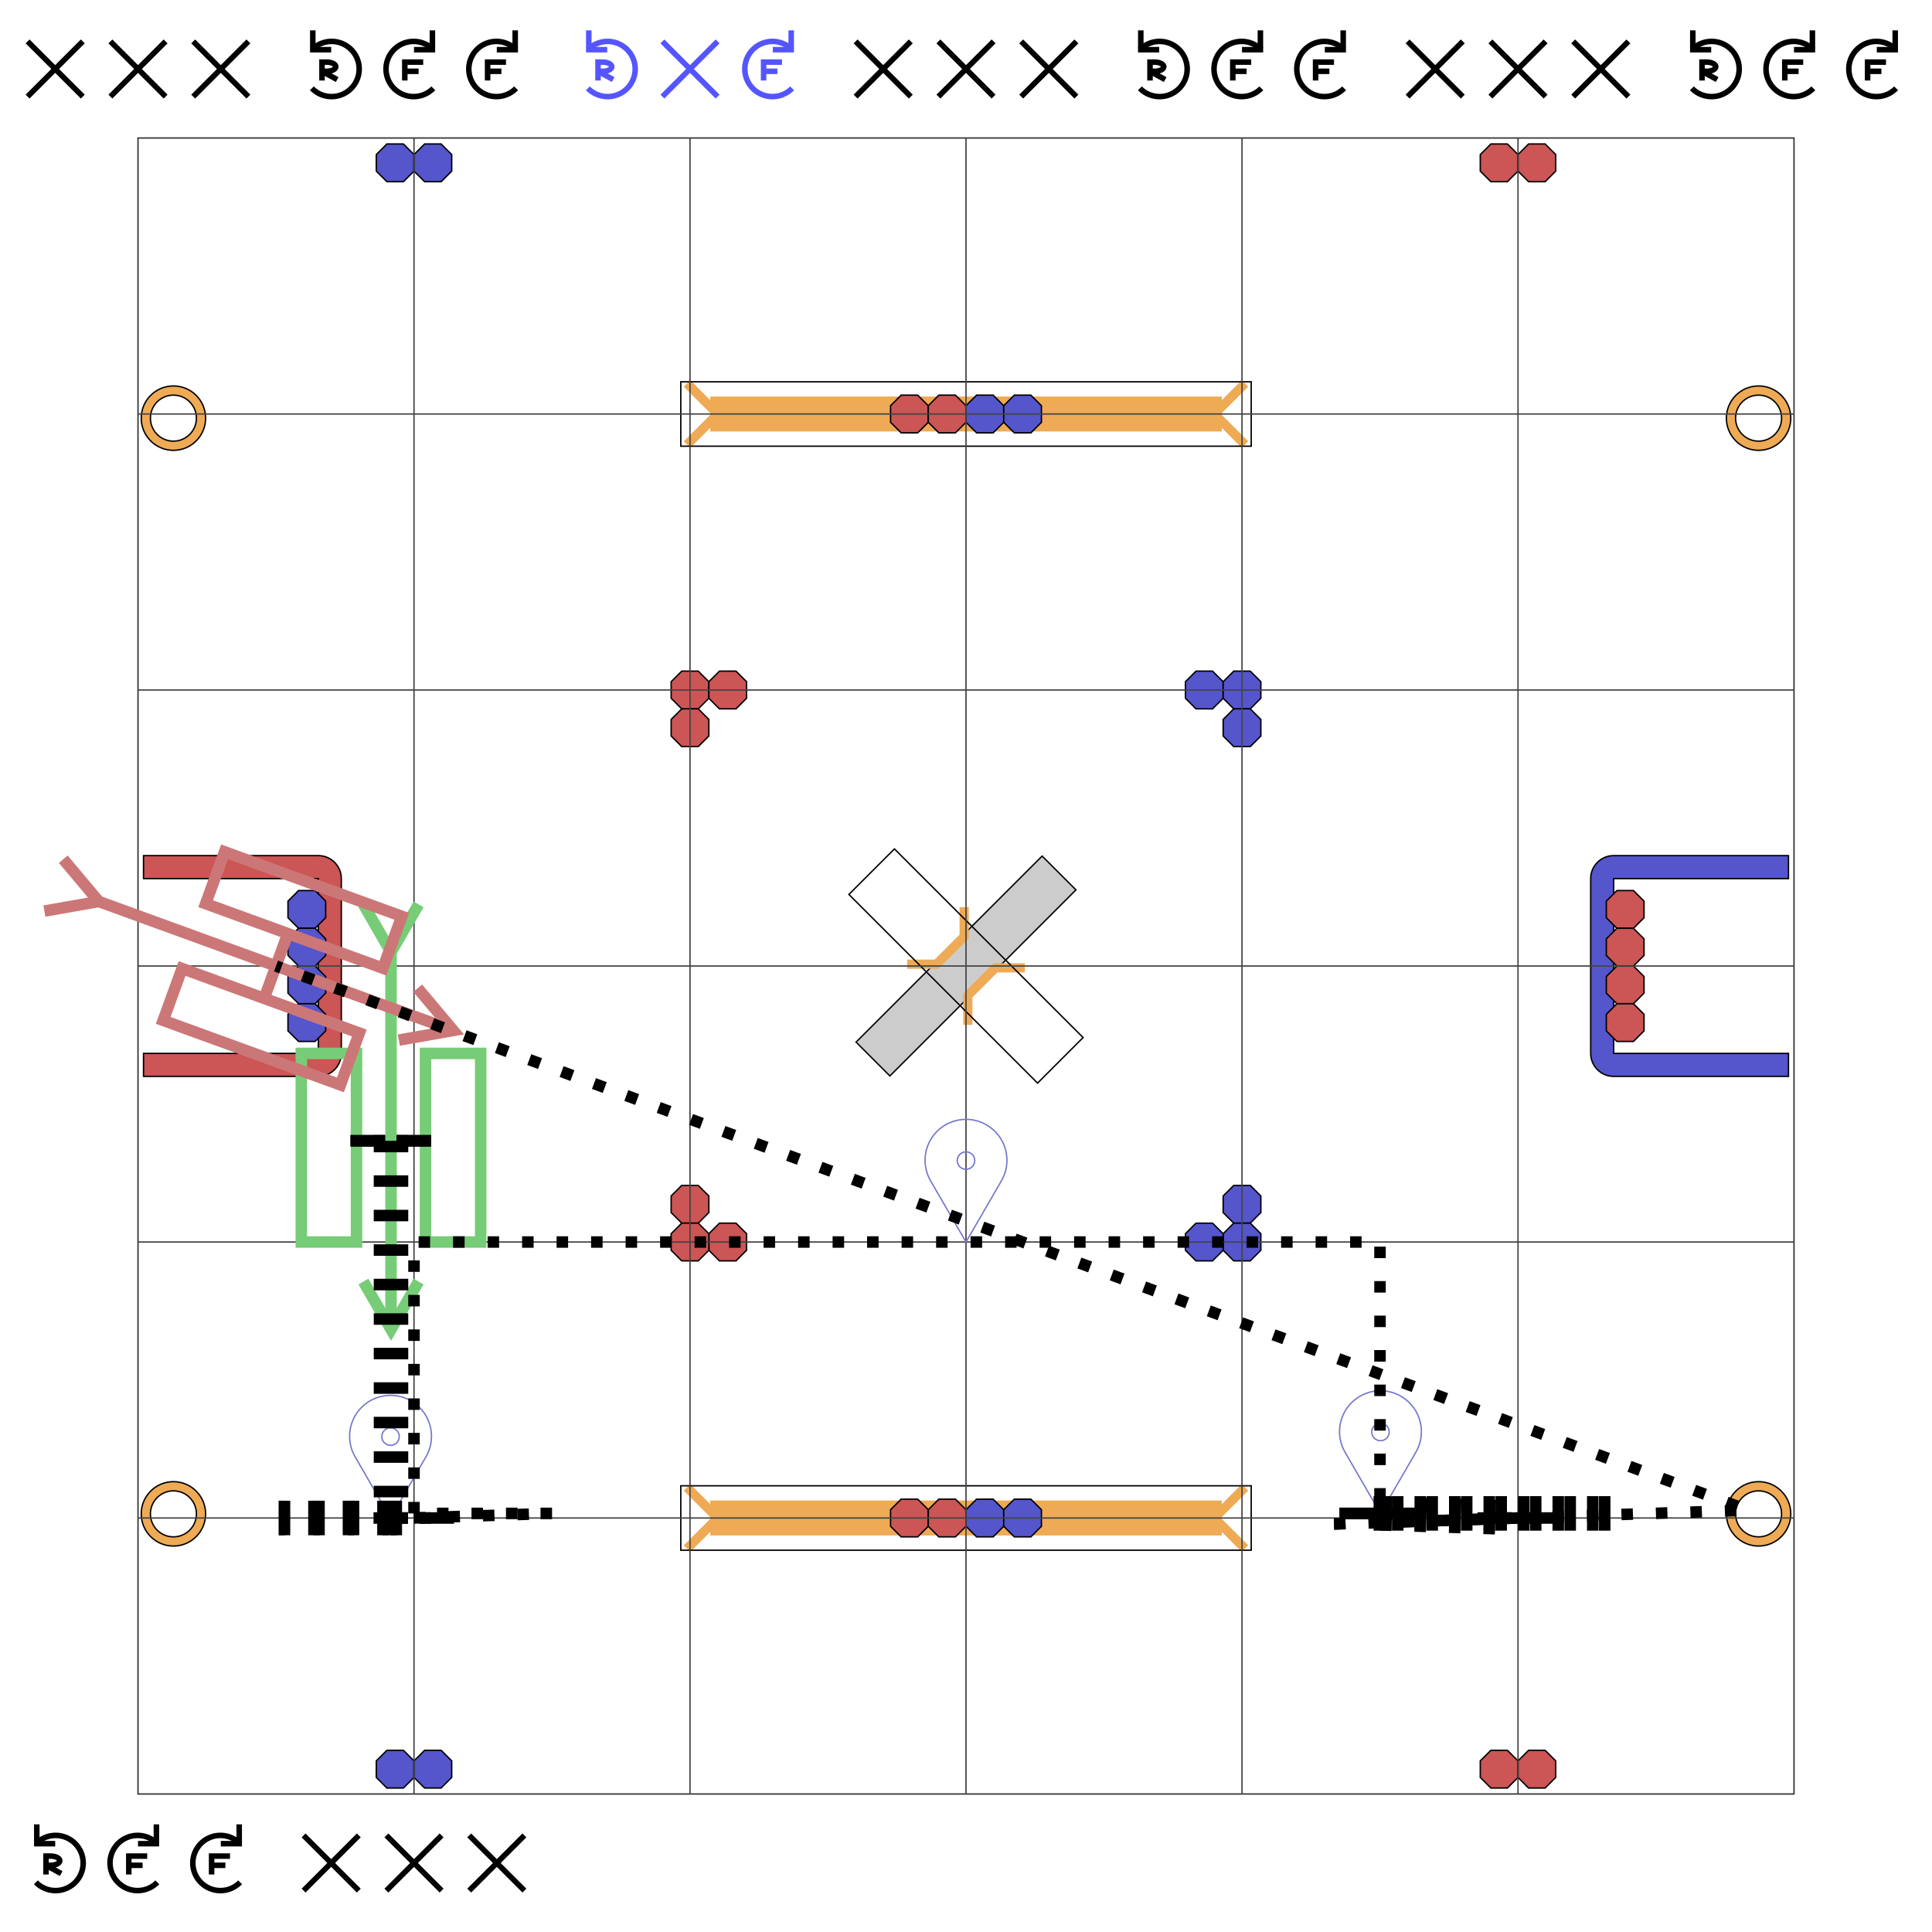
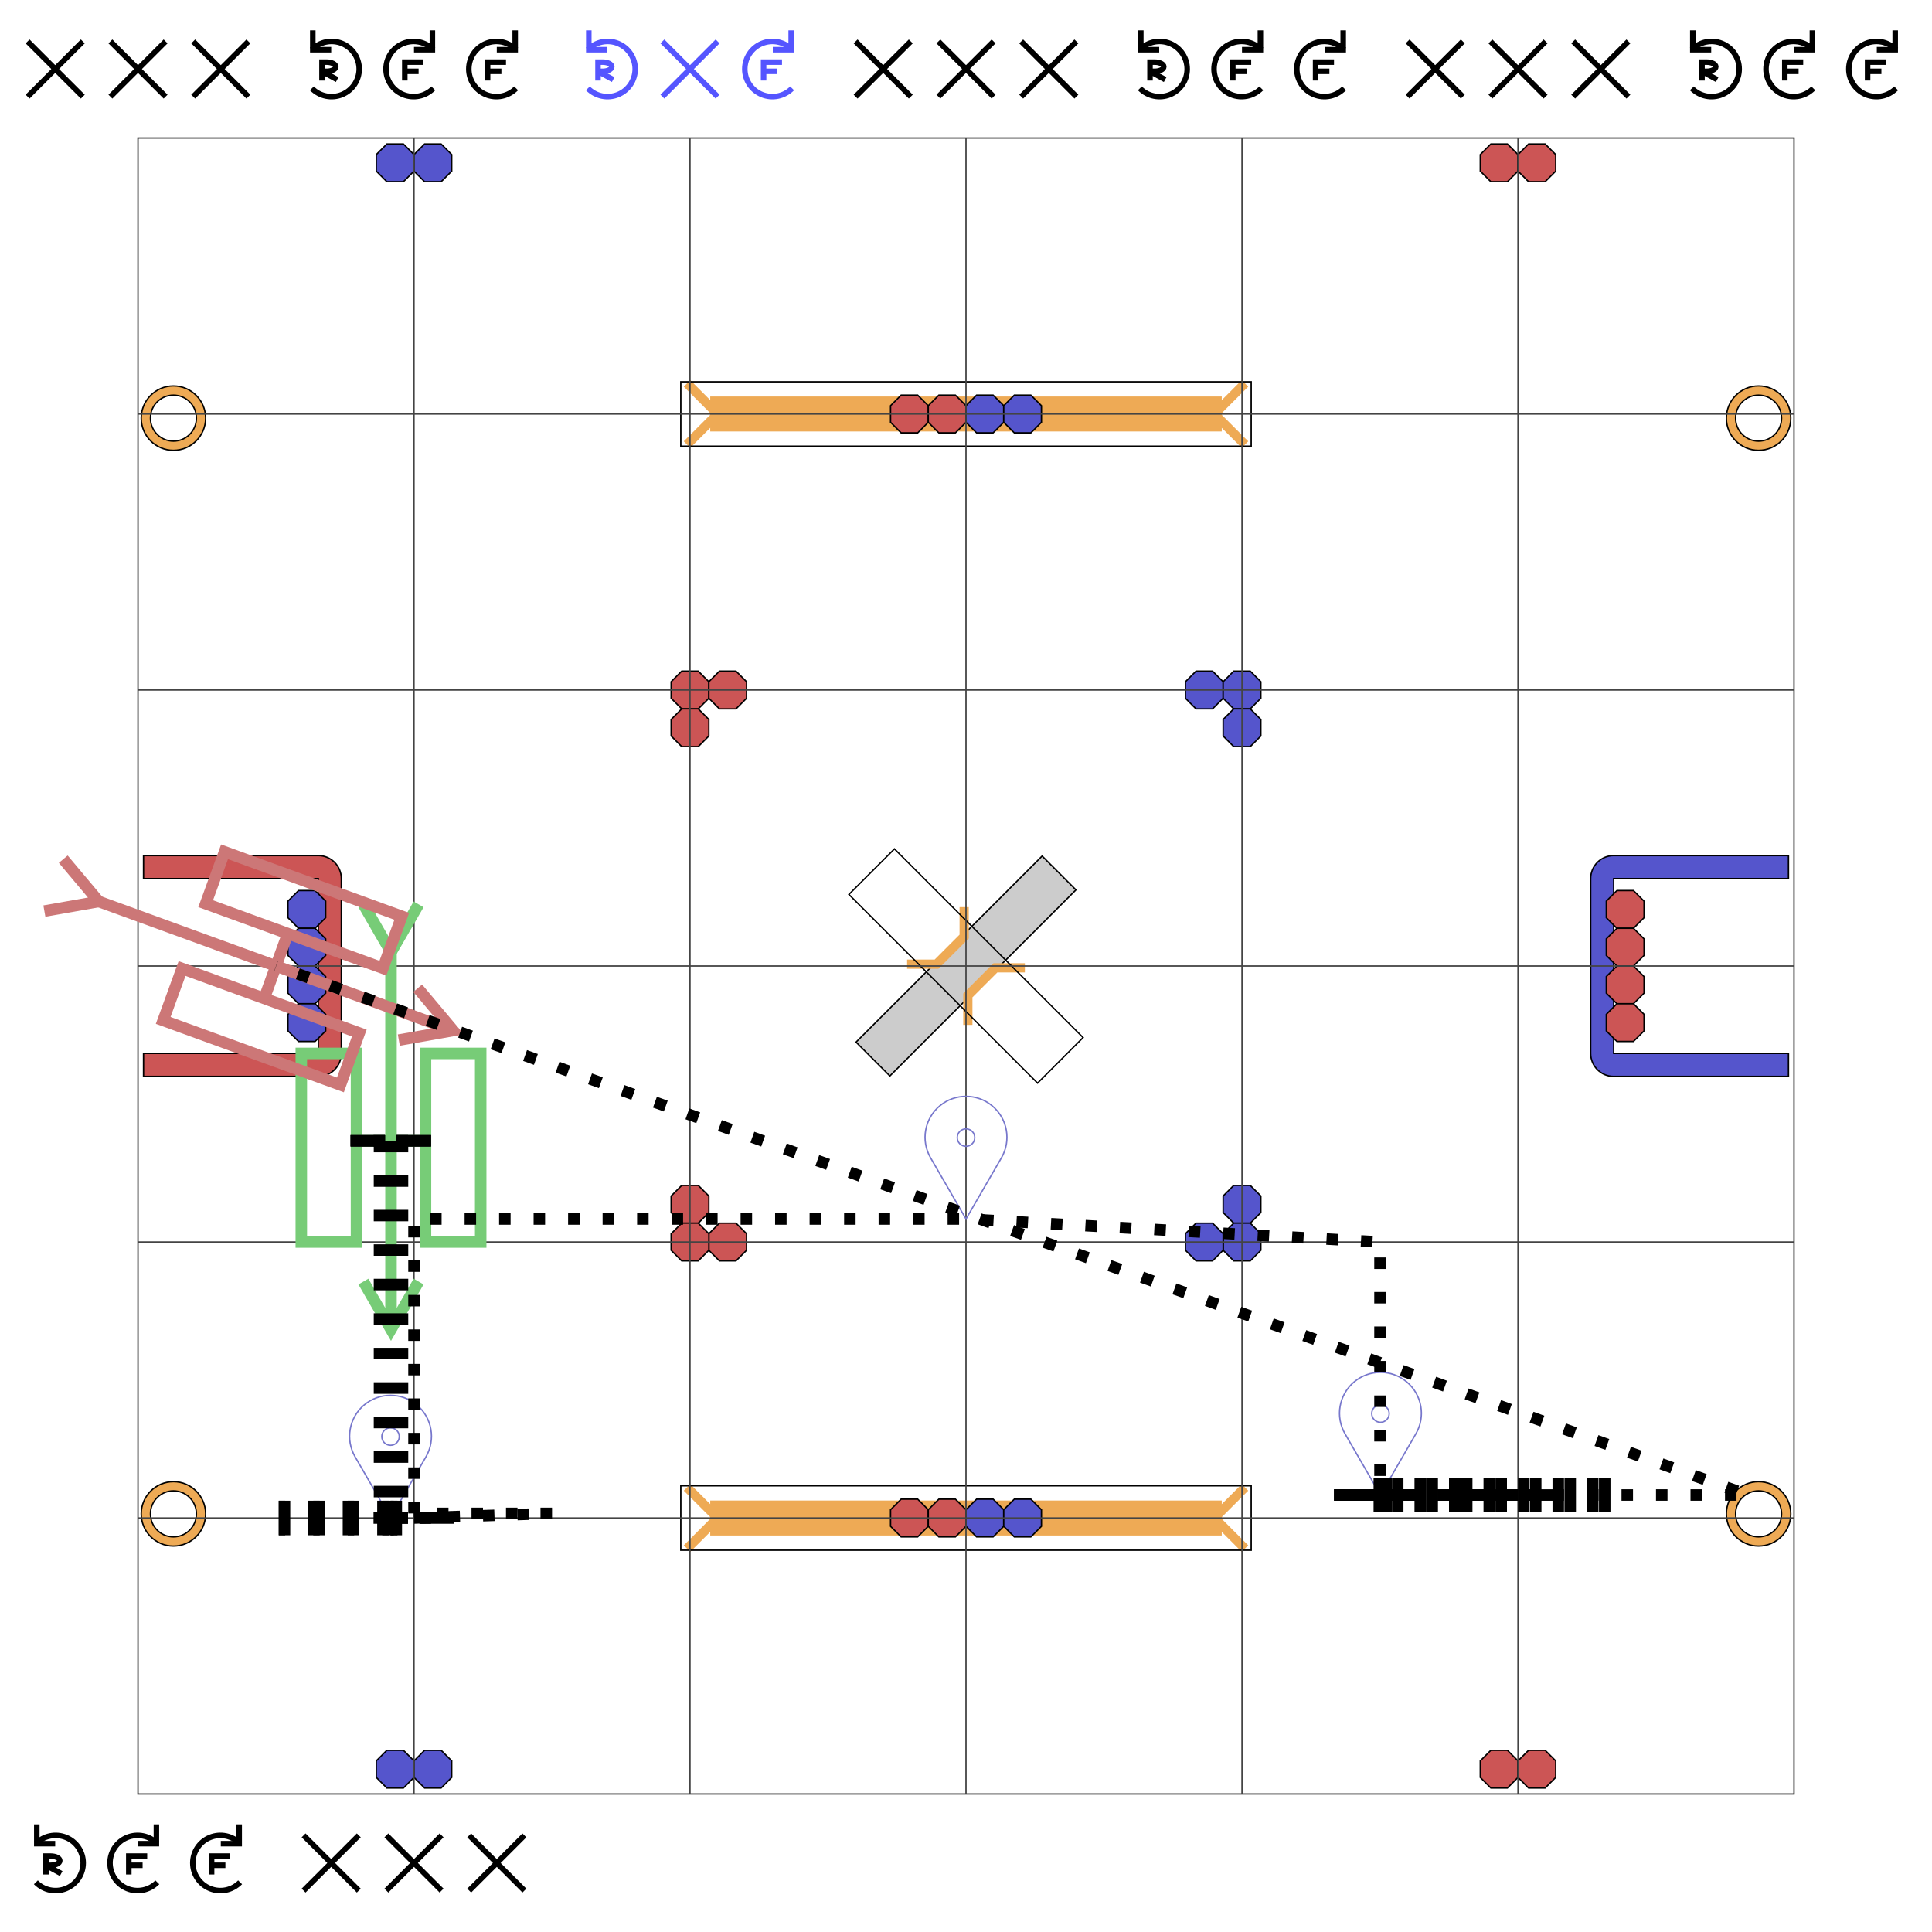
<svg xmlns="http://www.w3.org/2000/svg" version="1.1" width="600" height="600" viewBox="-2100 -2100 4200 4200">
  <g transform="scale(1, -1)">
    <rect x="-2100" y="-2100" width="4200" height="4200" fill="#ffffff" />
    <rect x="-1800" y="-1800" width="3600" height="3600" fill="none" stroke="#333333" stroke-width="3" />
    <path d="M -1788 240 l 380 0 a 50 50 0 0 0 50 -50 l 0 -380 a 50 50 0 0 0 -50 -50 l -380 0  l 0 50 l 380 0 l 0 380 l -380 0 z" fill="#cc5555" stroke="#000000" stroke-width="3" />
    <path d="M 1788 240 l -380 0 a 50 50 0 0 1 -50 -50 l 0 -380 a 50 50 0 0 1 50 -50 l 380 0  l 0 50 l -380 0 l 0 380 l 380 0 z" fill="#5555cc" stroke="#000000" stroke-width="3" />
    <rect x="-550" y="1200" width="20" height="94" transform="rotate(45, -540, 1200)" fill="#eeaa55" />
    <rect x="-550" y="1200" width="20" height="94" transform="rotate(135, -540, 1200)" fill="#eeaa55" />
    <rect x="530" y="1200" width="20" height="94" transform="rotate(-45, 540, 1200)" fill="#eeaa55" />
    <rect x="530" y="1200" width="20" height="94" transform="rotate(-135, 540, 1200)" fill="#eeaa55" />
    <rect x="-550" y="-1200" width="20" height="94" transform="rotate(45, -540, -1200)" fill="#eeaa55" />
    <rect x="-550" y="-1200" width="20" height="94" transform="rotate(135, -540, -1200)" fill="#eeaa55" />
    <rect x="530" y="-1200" width="20" height="94" transform="rotate(-45, 540, -1200)" fill="#eeaa55" />
    <rect x="530" y="-1200" width="20" height="94" transform="rotate(-135, 540, -1200)" fill="#eeaa55" />
    <rect x="-556" y="1162" width="1112" height="76" fill="#eeaa55" />
    <rect x="-620" y="1130" width="1240" height="140" fill="none" stroke="#000000" stroke-width="3" />
    <rect x="-556" y="-1238" width="1112" height="76" fill="#eeaa55" />
    <rect x="-620" y="-1270" width="1240" height="140" fill="none" stroke="#000000" stroke-width="3" />
    <rect x="-286" y="-52" width="572" height="104" transform="rotate(45)" fill="#cccccc" stroke="#000000" stroke-width="3" />
    <polyline points="-128,4 -64,4 -4,64 -4,128" fill="none" stroke="#eeaa55" stroke-width="20" />
    <polyline points="128,-4 64,-4 4,-64 4,-128" fill="none" stroke="#eeaa55" stroke-width="20" />
    <rect x="-290" y="-70" width="580" height="140" transform="rotate(-45)" fill="none" stroke="#000000" stroke-width="3" />
    <path d="M 1118,1728 l 0 36 l 23 23 l 36 0 l 23 -23 l  0 -36 l -23 -23 l -36 0 l -23 23 z" fill="#cc5555" stroke="#000000" stroke-width="3" fill-rule="evenodd" />
    <path d="M 1200,1728 l 0 36 l 23 23 l 36 0 l 23 -23 l  0 -36 l -23 -23 l -36 0 l -23 23 z" fill="#cc5555" stroke="#000000" stroke-width="3" fill-rule="evenodd" />
    <path d="M -164,1182 l 0 36 l 23 23 l 36 0 l 23 -23 l  0 -36 l -23 -23 l -36 0 l -23 23 z" fill="#cc5555" stroke="#000000" stroke-width="3" fill-rule="evenodd" />
    <path d="M -82,1182 l 0 36 l 23 23 l 36 0 l 23 -23 l  0 -36 l -23 -23 l -36 0 l -23 23 z" fill="#cc5555" stroke="#000000" stroke-width="3" fill-rule="evenodd" />
    <path d="M -641,582 l 0 36 l 23 23 l 36 0 l 23 -23 l  0 -36 l -23 -23 l -36 0 l -23 23 z" fill="#cc5555" stroke="#000000" stroke-width="3" fill-rule="evenodd" />
    <path d="M -559,582 l 0 36 l 23 23 l 36 0 l 23 -23 l  0 -36 l -23 -23 l -36 0 l -23 23 z" fill="#cc5555" stroke="#000000" stroke-width="3" fill-rule="evenodd" />
    <path d="M -641,500 l 0 36 l 23 23 l 36 0 l 23 -23 l  0 -36 l -23 -23 l -36 0 l -23 23 z" fill="#cc5555" stroke="#000000" stroke-width="3" fill-rule="evenodd" />
    <path d="M 1392,105 l 0 36 l 23 23 l 36 0 l 23 -23 l  0 -36 l -23 -23 l -36 0 l -23 23 z" fill="#cc5555" stroke="#000000" stroke-width="3" fill-rule="evenodd" />
    <path d="M 1392,23 l 0 36 l 23 23 l 36 0 l 23 -23 l  0 -36 l -23 -23 l -36 0 l -23 23 z" fill="#cc5555" stroke="#000000" stroke-width="3" fill-rule="evenodd" />
    <path d="M 1392,-59 l 0 36 l 23 23 l 36 0 l 23 -23 l  0 -36 l -23 -23 l -36 0 l -23 23 z" fill="#cc5555" stroke="#000000" stroke-width="3" fill-rule="evenodd" />
    <path d="M 1392,-141 l 0 36 l 23 23 l 36 0 l 23 -23 l  0 -36 l -23 -23 l -36 0 l -23 23 z" fill="#cc5555" stroke="#000000" stroke-width="3" fill-rule="evenodd" />
    <path d="M -641,-536 l 0 36 l 23 23 l 36 0 l 23 -23 l  0 -36 l -23 -23 l -36 0 l -23 23 z" fill="#cc5555" stroke="#000000" stroke-width="3" fill-rule="evenodd" />
    <path d="M -559,-618 l 0 36 l 23 23 l 36 0 l 23 -23 l  0 -36 l -23 -23 l -36 0 l -23 23 z" fill="#cc5555" stroke="#000000" stroke-width="3" fill-rule="evenodd" />
    <path d="M -641,-618 l 0 36 l 23 23 l 36 0 l 23 -23 l  0 -36 l -23 -23 l -36 0 l -23 23 z" fill="#cc5555" stroke="#000000" stroke-width="3" fill-rule="evenodd" />
    <path d="M -164,-1218 l 0 36 l 23 23 l 36 0 l 23 -23 l  0 -36 l -23 -23 l -36 0 l -23 23 z" fill="#cc5555" stroke="#000000" stroke-width="3" fill-rule="evenodd" />
    <path d="M -82,-1218 l 0 36 l 23 23 l 36 0 l 23 -23 l  0 -36 l -23 -23 l -36 0 l -23 23 z" fill="#cc5555" stroke="#000000" stroke-width="3" fill-rule="evenodd" />
    <path d="M 1118,-1764 l 0 36 l 23 23 l 36 0 l 23 -23 l  0 -36 l -23 -23 l -36 0 l -23 23 z" fill="#cc5555" stroke="#000000" stroke-width="3" fill-rule="evenodd" />
    <path d="M 1200,-1764 l 0 36 l 23 23 l 36 0 l 23 -23 l  0 -36 l -23 -23 l -36 0 l -23 23 z" fill="#cc5555" stroke="#000000" stroke-width="3" fill-rule="evenodd" />
    <path d="M -1282,1728 l 0 36 l 23 23 l 36 0 l 23 -23 l  0 -36 l -23 -23 l -36 0 l -23 23 z" fill="#5555cc" stroke="#000000" stroke-width="3" fill-rule="evenodd" />
    <path d="M -1200,1728 l 0 36 l 23 23 l 36 0 l 23 -23 l  0 -36 l -23 -23 l -36 0 l -23 23 z" fill="#5555cc" stroke="#000000" stroke-width="3" fill-rule="evenodd" />
    <path d="M 0,1182 l 0 36 l 23 23 l 36 0 l 23 -23 l  0 -36 l -23 -23 l -36 0 l -23 23 z" fill="#5555cc" stroke="#000000" stroke-width="3" fill-rule="evenodd" />
    <path d="M 82,1182 l 0 36 l 23 23 l 36 0 l 23 -23 l  0 -36 l -23 -23 l -36 0 l -23 23 z" fill="#5555cc" stroke="#000000" stroke-width="3" fill-rule="evenodd" />
    <path d="M 477,582 l 0 36 l 23 23 l 36 0 l 23 -23 l  0 -36 l -23 -23 l -36 0 l -23 23 z" fill="#5555cc" stroke="#000000" stroke-width="3" fill-rule="evenodd" />
    <path d="M 559,582 l 0 36 l 23 23 l 36 0 l 23 -23 l  0 -36 l -23 -23 l -36 0 l -23 23 z" fill="#5555cc" stroke="#000000" stroke-width="3" fill-rule="evenodd" />
    <path d="M 559,500 l 0 36 l 23 23 l 36 0 l 23 -23 l  0 -36 l -23 -23 l -36 0 l -23 23 z" fill="#5555cc" stroke="#000000" stroke-width="3" fill-rule="evenodd" />
    <path d="M -1474,105 l 0 36 l 23 23 l 36 0 l 23 -23 l  0 -36 l -23 -23 l -36 0 l -23 23 z" fill="#5555cc" stroke="#000000" stroke-width="3" fill-rule="evenodd" />
    <path d="M -1474,23 l 0 36 l 23 23 l 36 0 l 23 -23 l  0 -36 l -23 -23 l -36 0 l -23 23 z" fill="#5555cc" stroke="#000000" stroke-width="3" fill-rule="evenodd" />
    <path d="M -1474,-59 l 0 36 l 23 23 l 36 0 l 23 -23 l  0 -36 l -23 -23 l -36 0 l -23 23 z" fill="#5555cc" stroke="#000000" stroke-width="3" fill-rule="evenodd" />
    <path d="M -1474,-141 l 0 36 l 23 23 l 36 0 l 23 -23 l  0 -36 l -23 -23 l -36 0 l -23 23 z" fill="#5555cc" stroke="#000000" stroke-width="3" fill-rule="evenodd" />
    <path d="M 559,-536 l 0 36 l 23 23 l 36 0 l 23 -23 l  0 -36 l -23 -23 l -36 0 l -23 23 z" fill="#5555cc" stroke="#000000" stroke-width="3" fill-rule="evenodd" />
    <path d="M 559,-618 l 0 36 l 23 23 l 36 0 l 23 -23 l  0 -36 l -23 -23 l -36 0 l -23 23 z" fill="#5555cc" stroke="#000000" stroke-width="3" fill-rule="evenodd" />
    <path d="M 477,-618 l 0 36 l 23 23 l 36 0 l 23 -23 l  0 -36 l -23 -23 l -36 0 l -23 23 z" fill="#5555cc" stroke="#000000" stroke-width="3" fill-rule="evenodd" />
    <path d="M 0,-1218 l 0 36 l 23 23 l 36 0 l 23 -23 l  0 -36 l -23 -23 l -36 0 l -23 23 z" fill="#5555cc" stroke="#000000" stroke-width="3" fill-rule="evenodd" />
    <path d="M 82,-1218 l 0 36 l 23 23 l 36 0 l 23 -23 l  0 -36 l -23 -23 l -36 0 l -23 23 z" fill="#5555cc" stroke="#000000" stroke-width="3" fill-rule="evenodd" />
    <path d="M -1282,-1764 l 0 36 l 23 23 l 36 0 l 23 -23 l  0 -36 l -23 -23 l -36 0 l -23 23 z" fill="#5555cc" stroke="#000000" stroke-width="3" fill-rule="evenodd" />
    <path d="M -1200,-1764 l 0 36 l 23 23 l 36 0 l 23 -23 l  0 -36 l -23 -23 l -36 0 l -23 23 z" fill="#5555cc" stroke="#000000" stroke-width="3" fill-rule="evenodd" />
    <path d="M -1793,1191 a 70 70 0 0 0 140 0 a 70 70 0 0 0 -140 0 z m 20 0 a 50 50 0 0 0 100 0 a 50 50 0 0 0 -100 0 z" fill="#eeaa55" stroke="#000000" stroke-width="3" fill-rule="evenodd" />
    <path d="M 1653,1191 a 70 70 0 0 0 140 0 a 70 70 0 0 0 -140 0 z m 20 0 a 50 50 0 0 0 100 0 a 50 50 0 0 0 -100 0 z" fill="#eeaa55" stroke="#000000" stroke-width="3" fill-rule="evenodd" />
    <path d="M -1793,-1191 a 70 70 0 0 0 140 0 a 70 70 0 0 0 -140 0 z m 20 0 a 50 50 0 0 0 100 0 a 50 50 0 0 0 -100 0 z" fill="#eeaa55" stroke="#000000" stroke-width="3" fill-rule="evenodd" />
    <path d="M 1653,-1191 a 70 70 0 0 0 140 0 a 70 70 0 0 0 -140 0 z m 20 0 a 50 50 0 0 0 100 0 a 50 50 0 0 0 -100 0 z" fill="#eeaa55" stroke="#000000" stroke-width="3" fill-rule="evenodd" />
    <line x1="-1800" y1="-1200" x2="1800" y2="-1200" stroke="#444444" stroke-width="3" />
    <line x1="-1800" y1="-600" x2="1800" y2="-600" stroke="#444444" stroke-width="3" />
    <line x1="-1800" y1="0" x2="1800" y2="0" stroke="#444444" stroke-width="3" />
    <line x1="-1800" y1="600" x2="1800" y2="600" stroke="#444444" stroke-width="3" />
    <line x1="-1800" y1="1200" x2="1800" y2="1200" stroke="#444444" stroke-width="3" />
    <line x1="-1200" y1="-1800" x2="-1200" y2="1800" stroke="#444444" stroke-width="3" />
    <line x1="-600" y1="-1800" x2="-600" y2="1800" stroke="#444444" stroke-width="3" />
    <line x1="0" y1="-1800" x2="0" y2="1800" stroke="#444444" stroke-width="3" />
    <line x1="600" y1="-1800" x2="600" y2="1800" stroke="#444444" stroke-width="3" />
    <line x1="1200" y1="-1800" x2="1200" y2="1800" stroke="#444444" stroke-width="3" />
    <g transform="translate(-1250.0 -380.0)  rotate(-180)">
      <rect x="-195" y="-190" width="120" height="410" fill="none" stroke="#77cc77" stroke-width="25" />
      <rect x="75" y="-190" width="120" height="410" fill="none" stroke="#77cc77" stroke-width="25" />
      <line x1="-75" y1="0" x2="75" y2="0" stroke="#77cc77" stroke-width="25" />
      <line x1="0" y1="-410" x2="0" y2="410" stroke="#77cc77" stroke-width="25" />
      <polyline points="-60,306 0,410 60,306" fill="none" stroke="#77cc77" stroke-width="25" />
      <polyline points="-60,-514 0,-410 60,-514" fill="none" stroke="#77cc77" stroke-width="25" />
    </g>
    <g transform="translate(-1500 0)  rotate(-110)">
      <rect x="-195" y="-190" width="120" height="410" fill="none" stroke="#cc7777" stroke-width="25" />
      <rect x="75" y="-190" width="120" height="410" fill="none" stroke="#cc7777" stroke-width="25" />
      <line x1="-75" y1="0" x2="75" y2="0" stroke="#cc7777" stroke-width="25" />
      <line x1="0" y1="-410" x2="0" y2="410" stroke="#cc7777" stroke-width="25" />
      <polyline points="-60,306 0,410 60,306" fill="none" stroke="#cc7777" stroke-width="25" />
      <polyline points="-60,-514 0,-410 60,-514" fill="none" stroke="#cc7777" stroke-width="25" />
    </g>
    <path d="M -1251,-1200 l -77 133 a 89 89 0 1 0 154 0 z m -19 177 a 19 19 0 0 0 38 0 a 19 19 0 0 0 -38 0 z" fill="none" stroke="#7777cc" stroke-width="3" fill-rule="evenodd" />
-     <path d="M 0,-600 l -77 133 a 89 89 0 1 0 154 0 z m -19 177 a 19 19 0 0 0 38 0 a 19 19 0 0 0 -38 0 z" fill="none" stroke="#7777cc" stroke-width="3" fill-rule="evenodd" />
-     <path d="M 901,-1190 l -77 133 a 89 89 0 1 0 154 0 z m -19 177 a 19 19 0 0 0 38 0 a 19 19 0 0 0 -38 0 z" fill="none" stroke="#7777cc" stroke-width="3" fill-rule="evenodd" />
+     <path d="M 0,-550 l -77 133 a 89 89 0 1 0 154 0 z m -19 177 a 19 19 0 0 0 38 0 a 19 19 0 0 0 -38 0 z" fill="none" stroke="#7777cc" stroke-width="3" fill-rule="evenodd" />
+     <path d="M 901,-1150 l -77 133 a 89 89 0 1 0 154 0 z m -19 177 a 19 19 0 0 0 38 0 a 19 19 0 0 0 -38 0 z" fill="none" stroke="#7777cc" stroke-width="3" fill-rule="evenodd" />
    <line x1="-1288.0" y1="-380.0" x2="-1213.0" y2="-380.0" stroke="#000000" stroke-width="25" stroke-dasharray="25,25">
      <animateTransform attributeName="transform" type="rotate" to="360 -1250.0 -380.0" dur="2000ms" repeatCount="indefinite" from="0 -1250.0 -380.0" />
    </line>
    <line x1="-1338.0" y1="-380.0" x2="-1163.0" y2="-380.0" stroke="#000000" stroke-width="25" stroke-dasharray="75,25">
      <animateTransform attributeName="transform" type="rotate" to="360 -1250.0 -380.0" dur="2000ms" repeatCount="indefinite" from="0 -1250.0 -380.0" />
    </line>
    <line x1="-1338.0" y1="-380.0" x2="-1163.0" y2="-380.0" stroke="#000000" stroke-width="25" stroke-dasharray="75,25">
      <animateTransform attributeName="transform" type="rotate" to="360 -1250.0 -380.0" dur="2000ms" repeatCount="indefinite" from="0 -1250.0 -380.0" />
    </line>
    <polyline points="-1250.0,-380.0 -1250,-1200 -1494.0,-1200.0" fill="none" stroke="#000000" stroke-width="75" stroke-dasharray="25,50" stroke-linejoin="round" stroke-dashoffset="0">
      <animate attributeName="stroke-dashoffset" values="75;0" dur="1000ms" repeatCount="indefinite" />
    </polyline>
    <polyline points="-1494.0,-1200.0 -1236,-1200" fill="none" stroke="#000000" stroke-width="75" stroke-dasharray="25,50" stroke-linejoin="round" stroke-dashoffset="0">
      <animate attributeName="stroke-dashoffset" values="75;0" dur="1000ms" repeatCount="indefinite" />
    </polyline>
    <polyline points="-1236,-1200 -1251,-1200" fill="none" stroke="#000000" stroke-width="75" stroke-dasharray="25,50" stroke-linejoin="round" stroke-dashoffset="0">
      <animate attributeName="stroke-dashoffset" values="75;0" dur="1000ms" repeatCount="indefinite" />
    </polyline>
    <polyline points="-1251,-1200 -1200,-1200" fill="none" stroke="#000000" stroke-width="75" stroke-dasharray="25,50" stroke-linejoin="round" stroke-dashoffset="0">
      <animate attributeName="stroke-dashoffset" values="75;0" dur="1000ms" repeatCount="indefinite" />
    </polyline>
    <line x1="-1288" y1="-1200" x2="-1113" y2="-1200" stroke="#000000" stroke-width="25" stroke-dasharray="75,25">
      <animateTransform attributeName="transform" type="rotate" to="360 -1200 -1200" dur="2000ms" repeatCount="indefinite" from="0 -1200 -1200" />
    </line>
    <line x1="-1238" y1="-1200" x2="-1163" y2="-1200" stroke="#000000" stroke-width="25" stroke-dasharray="25,25">
      <animateTransform attributeName="transform" type="rotate" to="360 -1200 -1200" dur="2000ms" repeatCount="indefinite" from="0 -1200 -1200" />
    </line>
    <polyline points="-1200,-1200 -900,-1190" fill="none" stroke="#000000" stroke-width="25" stroke-dasharray="25,50" stroke-linejoin="round" stroke-dashoffset="0">
      <animate attributeName="stroke-dashoffset" values="75;0" dur="1000ms" repeatCount="indefinite" />
    </polyline>
    <polyline points="-900,-1190 -1200,-1190" fill="none" stroke="#000000" stroke-width="25" stroke-dasharray="25,50" stroke-linejoin="round" stroke-dashoffset="0">
      <animate attributeName="stroke-dashoffset" values="75;0" dur="1000ms" repeatCount="indefinite" />
    </polyline>
-     <polyline points="-1200,-1190 -1200,-600 0,-600 900,-600 900,-1190" fill="none" stroke="#000000" stroke-width="25" stroke-dasharray="25,50" stroke-linejoin="round" stroke-dashoffset="0">
-       <animate attributeName="stroke-dashoffset" values="75;0" dur="1000ms" repeatCount="indefinite" />
-     </polyline>
-     <line x1="812" y1="-1190" x2="987" y2="-1190" stroke="#000000" stroke-width="25" stroke-dasharray="75,25">
-       <animateTransform attributeName="transform" type="rotate" to="360 900 -1190" dur="2000ms" repeatCount="indefinite" from="0 900 -1190" />
-     </line>
-     <line x1="812" y1="-1190" x2="987" y2="-1190" stroke="#000000" stroke-width="25" stroke-dasharray="75,25">
-       <animateTransform attributeName="transform" type="rotate" to="360 900 -1190" dur="2000ms" repeatCount="indefinite" from="0 900 -1190" />
-     </line>
-     <polyline points="900,-1190 1401.0,-1190.0" fill="none" stroke="#000000" stroke-width="75" stroke-dasharray="25,50" stroke-linejoin="round" stroke-dashoffset="0">
-       <animate attributeName="stroke-dashoffset" values="75;0" dur="1000ms" repeatCount="indefinite" />
-     </polyline>
-     <polyline points="1401.0,-1190.0 886,-1190" fill="none" stroke="#000000" stroke-width="75" stroke-dasharray="25,50" stroke-linejoin="round" stroke-dashoffset="0">
-       <animate attributeName="stroke-dashoffset" values="75;0" dur="1000ms" repeatCount="indefinite" />
-     </polyline>
-     <polyline points="886,-1190 901,-1190" fill="none" stroke="#000000" stroke-width="75" stroke-dasharray="25,50" stroke-linejoin="round" stroke-dashoffset="0">
-       <animate attributeName="stroke-dashoffset" values="75;0" dur="1000ms" repeatCount="indefinite" />
-     </polyline>
-     <polyline points="901,-1190 1200,-1200" fill="none" stroke="#000000" stroke-width="75" stroke-dasharray="25,50" stroke-linejoin="round" stroke-dashoffset="0">
-       <animate attributeName="stroke-dashoffset" values="75;0" dur="1000ms" repeatCount="indefinite" />
-     </polyline>
-     <line x1="1112" y1="-1200" x2="1287" y2="-1200" stroke="#000000" stroke-width="25" stroke-dasharray="75,25">
-       <animateTransform attributeName="transform" type="rotate" to="360 1200 -1200" dur="2000ms" repeatCount="indefinite" from="0 1200 -1200" />
-     </line>
-     <line x1="1162" y1="-1200" x2="1237" y2="-1200" stroke="#000000" stroke-width="25" stroke-dasharray="25,25">
-       <animateTransform attributeName="transform" type="rotate" to="360 1200 -1200" dur="2000ms" repeatCount="indefinite" from="0 1200 -1200" />
-     </line>
-     <polyline points="1200,-1200 900,-1210 800,-1213" fill="none" stroke="#000000" stroke-width="25" stroke-dasharray="25,50" stroke-linejoin="round" stroke-dashoffset="0">
-       <animate attributeName="stroke-dashoffset" values="75;0" dur="1000ms" repeatCount="indefinite" />
-     </polyline>
-     <polyline points="800,-1213 1200,-1200" fill="none" stroke="#000000" stroke-width="25" stroke-dasharray="25,50" stroke-linejoin="round" stroke-dashoffset="0">
-       <animate attributeName="stroke-dashoffset" values="75;0" dur="1000ms" repeatCount="indefinite" />
-     </polyline>
-     <polyline points="1200,-1200 1700,-1183 -1500,0" fill="none" stroke="#000000" stroke-width="25" stroke-dasharray="25,50" stroke-linejoin="round" stroke-dashoffset="0">
+     <polyline points="-1200,-1190 -1200,-550 0,-550 900,-600 900,-1150" fill="none" stroke="#000000" stroke-width="25" stroke-dasharray="25,50" stroke-linejoin="round" stroke-dashoffset="0">
+       <animate attributeName="stroke-dashoffset" values="75;0" dur="1000ms" repeatCount="indefinite" />
+     </polyline>
+     <line x1="812" y1="-1150" x2="987" y2="-1150" stroke="#000000" stroke-width="25" stroke-dasharray="75,25">
+       <animateTransform attributeName="transform" type="rotate" to="360 900 -1150" dur="2000ms" repeatCount="indefinite" from="0 900 -1150" />
+     </line>
+     <line x1="812" y1="-1150" x2="987" y2="-1150" stroke="#000000" stroke-width="25" stroke-dasharray="75,25">
+       <animateTransform attributeName="transform" type="rotate" to="360 900 -1150" dur="2000ms" repeatCount="indefinite" from="0 900 -1150" />
+     </line>
+     <polyline points="900,-1150 1401.0,-1150.0" fill="none" stroke="#000000" stroke-width="75" stroke-dasharray="25,50" stroke-linejoin="round" stroke-dashoffset="0">
+       <animate attributeName="stroke-dashoffset" values="75;0" dur="1000ms" repeatCount="indefinite" />
+     </polyline>
+     <polyline points="1401.0,-1150.0 886,-1150" fill="none" stroke="#000000" stroke-width="75" stroke-dasharray="25,50" stroke-linejoin="round" stroke-dashoffset="0">
+       <animate attributeName="stroke-dashoffset" values="75;0" dur="1000ms" repeatCount="indefinite" />
+     </polyline>
+     <polyline points="886,-1150 901,-1150" fill="none" stroke="#000000" stroke-width="75" stroke-dasharray="25,50" stroke-linejoin="round" stroke-dashoffset="0">
+       <animate attributeName="stroke-dashoffset" values="75;0" dur="1000ms" repeatCount="indefinite" />
+     </polyline>
+     <polyline points="901,-1150 1200,-1150" fill="none" stroke="#000000" stroke-width="75" stroke-dasharray="25,50" stroke-linejoin="round" stroke-dashoffset="0">
+       <animate attributeName="stroke-dashoffset" values="75;0" dur="1000ms" repeatCount="indefinite" />
+     </polyline>
+     <line x1="1112" y1="-1150" x2="1287" y2="-1150" stroke="#000000" stroke-width="25" stroke-dasharray="75,25">
+       <animateTransform attributeName="transform" type="rotate" to="360 1200 -1150" dur="2000ms" repeatCount="indefinite" from="0 1200 -1150" />
+     </line>
+     <line x1="1162" y1="-1150" x2="1237" y2="-1150" stroke="#000000" stroke-width="25" stroke-dasharray="25,25">
+       <animateTransform attributeName="transform" type="rotate" to="360 1200 -1150" dur="2000ms" repeatCount="indefinite" from="0 1200 -1150" />
+     </line>
+     <polyline points="1200,-1150 900,-1150 800,-1150" fill="none" stroke="#000000" stroke-width="25" stroke-dasharray="25,50" stroke-linejoin="round" stroke-dashoffset="0">
+       <animate attributeName="stroke-dashoffset" values="75;0" dur="1000ms" repeatCount="indefinite" />
+     </polyline>
+     <polyline points="800,-1150 1200,-1150" fill="none" stroke="#000000" stroke-width="25" stroke-dasharray="25,50" stroke-linejoin="round" stroke-dashoffset="0">
+       <animate attributeName="stroke-dashoffset" values="75;0" dur="1000ms" repeatCount="indefinite" />
+     </polyline>
+     <polyline points="1200,-1150 1700,-1150 -1500,0" fill="none" stroke="#000000" stroke-width="25" stroke-dasharray="25,50" stroke-linejoin="round" stroke-dashoffset="0">
      <animate attributeName="stroke-dashoffset" values="75;0" dur="1000ms" repeatCount="indefinite" />
    </polyline>
    <line x1="-2040" y1="1890" x2="-1920" y2="2010" stroke="#000000" stroke-width="12" />
    <line x1="-2040" y1="2010" x2="-1920" y2="1890" stroke="#000000" stroke-width="12" />
    <line x1="-1860" y1="1890" x2="-1740" y2="2010" stroke="#000000" stroke-width="12" />
    <line x1="-1860" y1="2010" x2="-1740" y2="1890" stroke="#000000" stroke-width="12" />
    <line x1="-1680" y1="1890" x2="-1560" y2="2010" stroke="#000000" stroke-width="12" />
    <line x1="-1680" y1="2010" x2="-1560" y2="1890" stroke="#000000" stroke-width="12" />
    <path d="M -1422,1908 a 60 60 0 1 1 0 84" fill="none" stroke="#000000" stroke-width="12" />
    <path d="M -1380 1992 l -40 0 l 0 42" fill="none" stroke="#000000" stroke-width="12" />
    <path d="M -1400 1925 l 0 40 l 10 0 a 20 10 0 0 0 0 -20 l -10 0 l 33 -18" fill="none" stroke="#000000" stroke-width="12" />
    <path d="M -1158,1908 a 60 60 0 1 0 0 84" fill="none" stroke="#000000" stroke-width="12" />
    <path d="M -1200 1992 l 40 0 l 0 42" fill="none" stroke="#000000" stroke-width="12" />
    <path d="M -1180,1965 l -40 0 l 0 -40 m 0 20 l 30 0" fill="none" stroke="#000000" stroke-width="12" />
    <path d="M -978,1908 a 60 60 0 1 0 0 84" fill="none" stroke="#000000" stroke-width="12" />
    <path d="M -1020 1992 l 40 0 l 0 42" fill="none" stroke="#000000" stroke-width="12" />
    <path d="M -1000,1965 l -40 0 l 0 -40 m 0 20 l 30 0" fill="none" stroke="#000000" stroke-width="12" />
    <path d="M -822,1908 a 60 60 0 1 1 0 84" fill="none" stroke="#5555ff" stroke-width="12" />
    <path d="M -780 1992 l -40 0 l 0 42" fill="none" stroke="#5555ff" stroke-width="12" />
    <path d="M -800 1925 l 0 40 l 10 0 a 20 10 0 0 0 0 -20 l -10 0 l 33 -18" fill="none" stroke="#5555ff" stroke-width="12" />
    <line x1="-660" y1="1890" x2="-540" y2="2010" stroke="#5555ff" stroke-width="12" />
    <line x1="-660" y1="2010" x2="-540" y2="1890" stroke="#5555ff" stroke-width="12" />
    <path d="M -378,1908 a 60 60 0 1 0 0 84" fill="none" stroke="#5555ff" stroke-width="12" />
    <path d="M -420 1992 l 40 0 l 0 42" fill="none" stroke="#5555ff" stroke-width="12" />
    <path d="M -400,1965 l -40 0 l 0 -40 m 0 20 l 30 0" fill="none" stroke="#5555ff" stroke-width="12" />
    <line x1="-240" y1="1890" x2="-120" y2="2010" stroke="#000000" stroke-width="12" />
    <line x1="-240" y1="2010" x2="-120" y2="1890" stroke="#000000" stroke-width="12" />
    <line x1="-60" y1="1890" x2="60" y2="2010" stroke="#000000" stroke-width="12" />
    <line x1="-60" y1="2010" x2="60" y2="1890" stroke="#000000" stroke-width="12" />
    <line x1="120" y1="1890" x2="240" y2="2010" stroke="#000000" stroke-width="12" />
    <line x1="120" y1="2010" x2="240" y2="1890" stroke="#000000" stroke-width="12" />
    <path d="M 378,1908 a 60 60 0 1 1 0 84" fill="none" stroke="#000000" stroke-width="12" />
    <path d="M 420 1992 l -40 0 l 0 42" fill="none" stroke="#000000" stroke-width="12" />
    <path d="M 400 1925 l 0 40 l 10 0 a 20 10 0 0 0 0 -20 l -10 0 l 33 -18" fill="none" stroke="#000000" stroke-width="12" />
    <path d="M 642,1908 a 60 60 0 1 0 0 84" fill="none" stroke="#000000" stroke-width="12" />
    <path d="M 600 1992 l 40 0 l 0 42" fill="none" stroke="#000000" stroke-width="12" />
    <path d="M 620,1965 l -40 0 l 0 -40 m 0 20 l 30 0" fill="none" stroke="#000000" stroke-width="12" />
    <path d="M 822,1908 a 60 60 0 1 0 0 84" fill="none" stroke="#000000" stroke-width="12" />
    <path d="M 780 1992 l 40 0 l 0 42" fill="none" stroke="#000000" stroke-width="12" />
    <path d="M 800,1965 l -40 0 l 0 -40 m 0 20 l 30 0" fill="none" stroke="#000000" stroke-width="12" />
    <line x1="960" y1="1890" x2="1080" y2="2010" stroke="#000000" stroke-width="12" />
    <line x1="960" y1="2010" x2="1080" y2="1890" stroke="#000000" stroke-width="12" />
    <line x1="1140" y1="1890" x2="1260" y2="2010" stroke="#000000" stroke-width="12" />
    <line x1="1140" y1="2010" x2="1260" y2="1890" stroke="#000000" stroke-width="12" />
    <line x1="1320" y1="1890" x2="1440" y2="2010" stroke="#000000" stroke-width="12" />
    <line x1="1320" y1="2010" x2="1440" y2="1890" stroke="#000000" stroke-width="12" />
    <path d="M 1578,1908 a 60 60 0 1 1 0 84" fill="none" stroke="#000000" stroke-width="12" />
    <path d="M 1620 1992 l -40 0 l 0 42" fill="none" stroke="#000000" stroke-width="12" />
    <path d="M 1600 1925 l 0 40 l 10 0 a 20 10 0 0 0 0 -20 l -10 0 l 33 -18" fill="none" stroke="#000000" stroke-width="12" />
    <path d="M 1842,1908 a 60 60 0 1 0 0 84" fill="none" stroke="#000000" stroke-width="12" />
    <path d="M 1800 1992 l 40 0 l 0 42" fill="none" stroke="#000000" stroke-width="12" />
    <path d="M 1820,1965 l -40 0 l 0 -40 m 0 20 l 30 0" fill="none" stroke="#000000" stroke-width="12" />
    <path d="M 2022,1908 a 60 60 0 1 0 0 84" fill="none" stroke="#000000" stroke-width="12" />
    <path d="M 1980 1992 l 40 0 l 0 42" fill="none" stroke="#000000" stroke-width="12" />
    <path d="M 2000,1965 l -40 0 l 0 -40 m 0 20 l 30 0" fill="none" stroke="#000000" stroke-width="12" />
    <path d="M 2178,1908 a 60 60 0 1 1 0 84" fill="none" stroke="#5555ff" stroke-width="12" />
    <path d="M 2220 1992 l -40 0 l 0 42" fill="none" stroke="#5555ff" stroke-width="12" />
    <path d="M 2200 1925 l 0 40 l 10 0 a 20 10 0 0 0 0 -20 l -10 0 l 33 -18" fill="none" stroke="#5555ff" stroke-width="12" />
    <line x1="2340" y1="1890" x2="2460" y2="2010" stroke="#5555ff" stroke-width="12" />
    <line x1="2340" y1="2010" x2="2460" y2="1890" stroke="#5555ff" stroke-width="12" />
    <path d="M 2622,1908 a 60 60 0 1 0 0 84" fill="none" stroke="#5555ff" stroke-width="12" />
    <path d="M 2580 1992 l 40 0 l 0 42" fill="none" stroke="#5555ff" stroke-width="12" />
    <path d="M 2600,1965 l -40 0 l 0 -40 m 0 20 l 30 0" fill="none" stroke="#5555ff" stroke-width="12" />
    <line x1="2760" y1="1890" x2="2880" y2="2010" stroke="#000000" stroke-width="12" />
    <line x1="2760" y1="2010" x2="2880" y2="1890" stroke="#000000" stroke-width="12" />
    <line x1="2940" y1="1890" x2="3060" y2="2010" stroke="#000000" stroke-width="12" />
    <line x1="2940" y1="2010" x2="3060" y2="1890" stroke="#000000" stroke-width="12" />
    <line x1="3120" y1="1890" x2="3240" y2="2010" stroke="#000000" stroke-width="12" />
    <line x1="3120" y1="2010" x2="3240" y2="1890" stroke="#000000" stroke-width="12" />
    <path d="M -2022,-1992 a 60 60 0 1 1 0 84" fill="none" stroke="#000000" stroke-width="12" />
    <path d="M -1980 -1908 l -40 0 l 0 42" fill="none" stroke="#000000" stroke-width="12" />
    <path d="M -2000 -1975 l 0 40 l 10 0 a 20 10 0 0 0 0 -20 l -10 0 l 33 -18" fill="none" stroke="#000000" stroke-width="12" />
    <path d="M -1758,-1992 a 60 60 0 1 0 0 84" fill="none" stroke="#000000" stroke-width="12" />
    <path d="M -1800 -1908 l 40 0 l 0 42" fill="none" stroke="#000000" stroke-width="12" />
    <path d="M -1780,-1935 l -40 0 l 0 -40 m 0 20 l 30 0" fill="none" stroke="#000000" stroke-width="12" />
    <path d="M -1578,-1992 a 60 60 0 1 0 0 84" fill="none" stroke="#000000" stroke-width="12" />
    <path d="M -1620 -1908 l 40 0 l 0 42" fill="none" stroke="#000000" stroke-width="12" />
    <path d="M -1600,-1935 l -40 0 l 0 -40 m 0 20 l 30 0" fill="none" stroke="#000000" stroke-width="12" />
    <line x1="-1440" y1="-2010" x2="-1320" y2="-1890" stroke="#000000" stroke-width="12" />
    <line x1="-1440" y1="-1890" x2="-1320" y2="-2010" stroke="#000000" stroke-width="12" />
    <line x1="-1260" y1="-2010" x2="-1140" y2="-1890" stroke="#000000" stroke-width="12" />
    <line x1="-1260" y1="-1890" x2="-1140" y2="-2010" stroke="#000000" stroke-width="12" />
    <line x1="-1080" y1="-2010" x2="-960" y2="-1890" stroke="#000000" stroke-width="12" />
    <line x1="-1080" y1="-1890" x2="-960" y2="-2010" stroke="#000000" stroke-width="12" />
  </g>
</svg>
